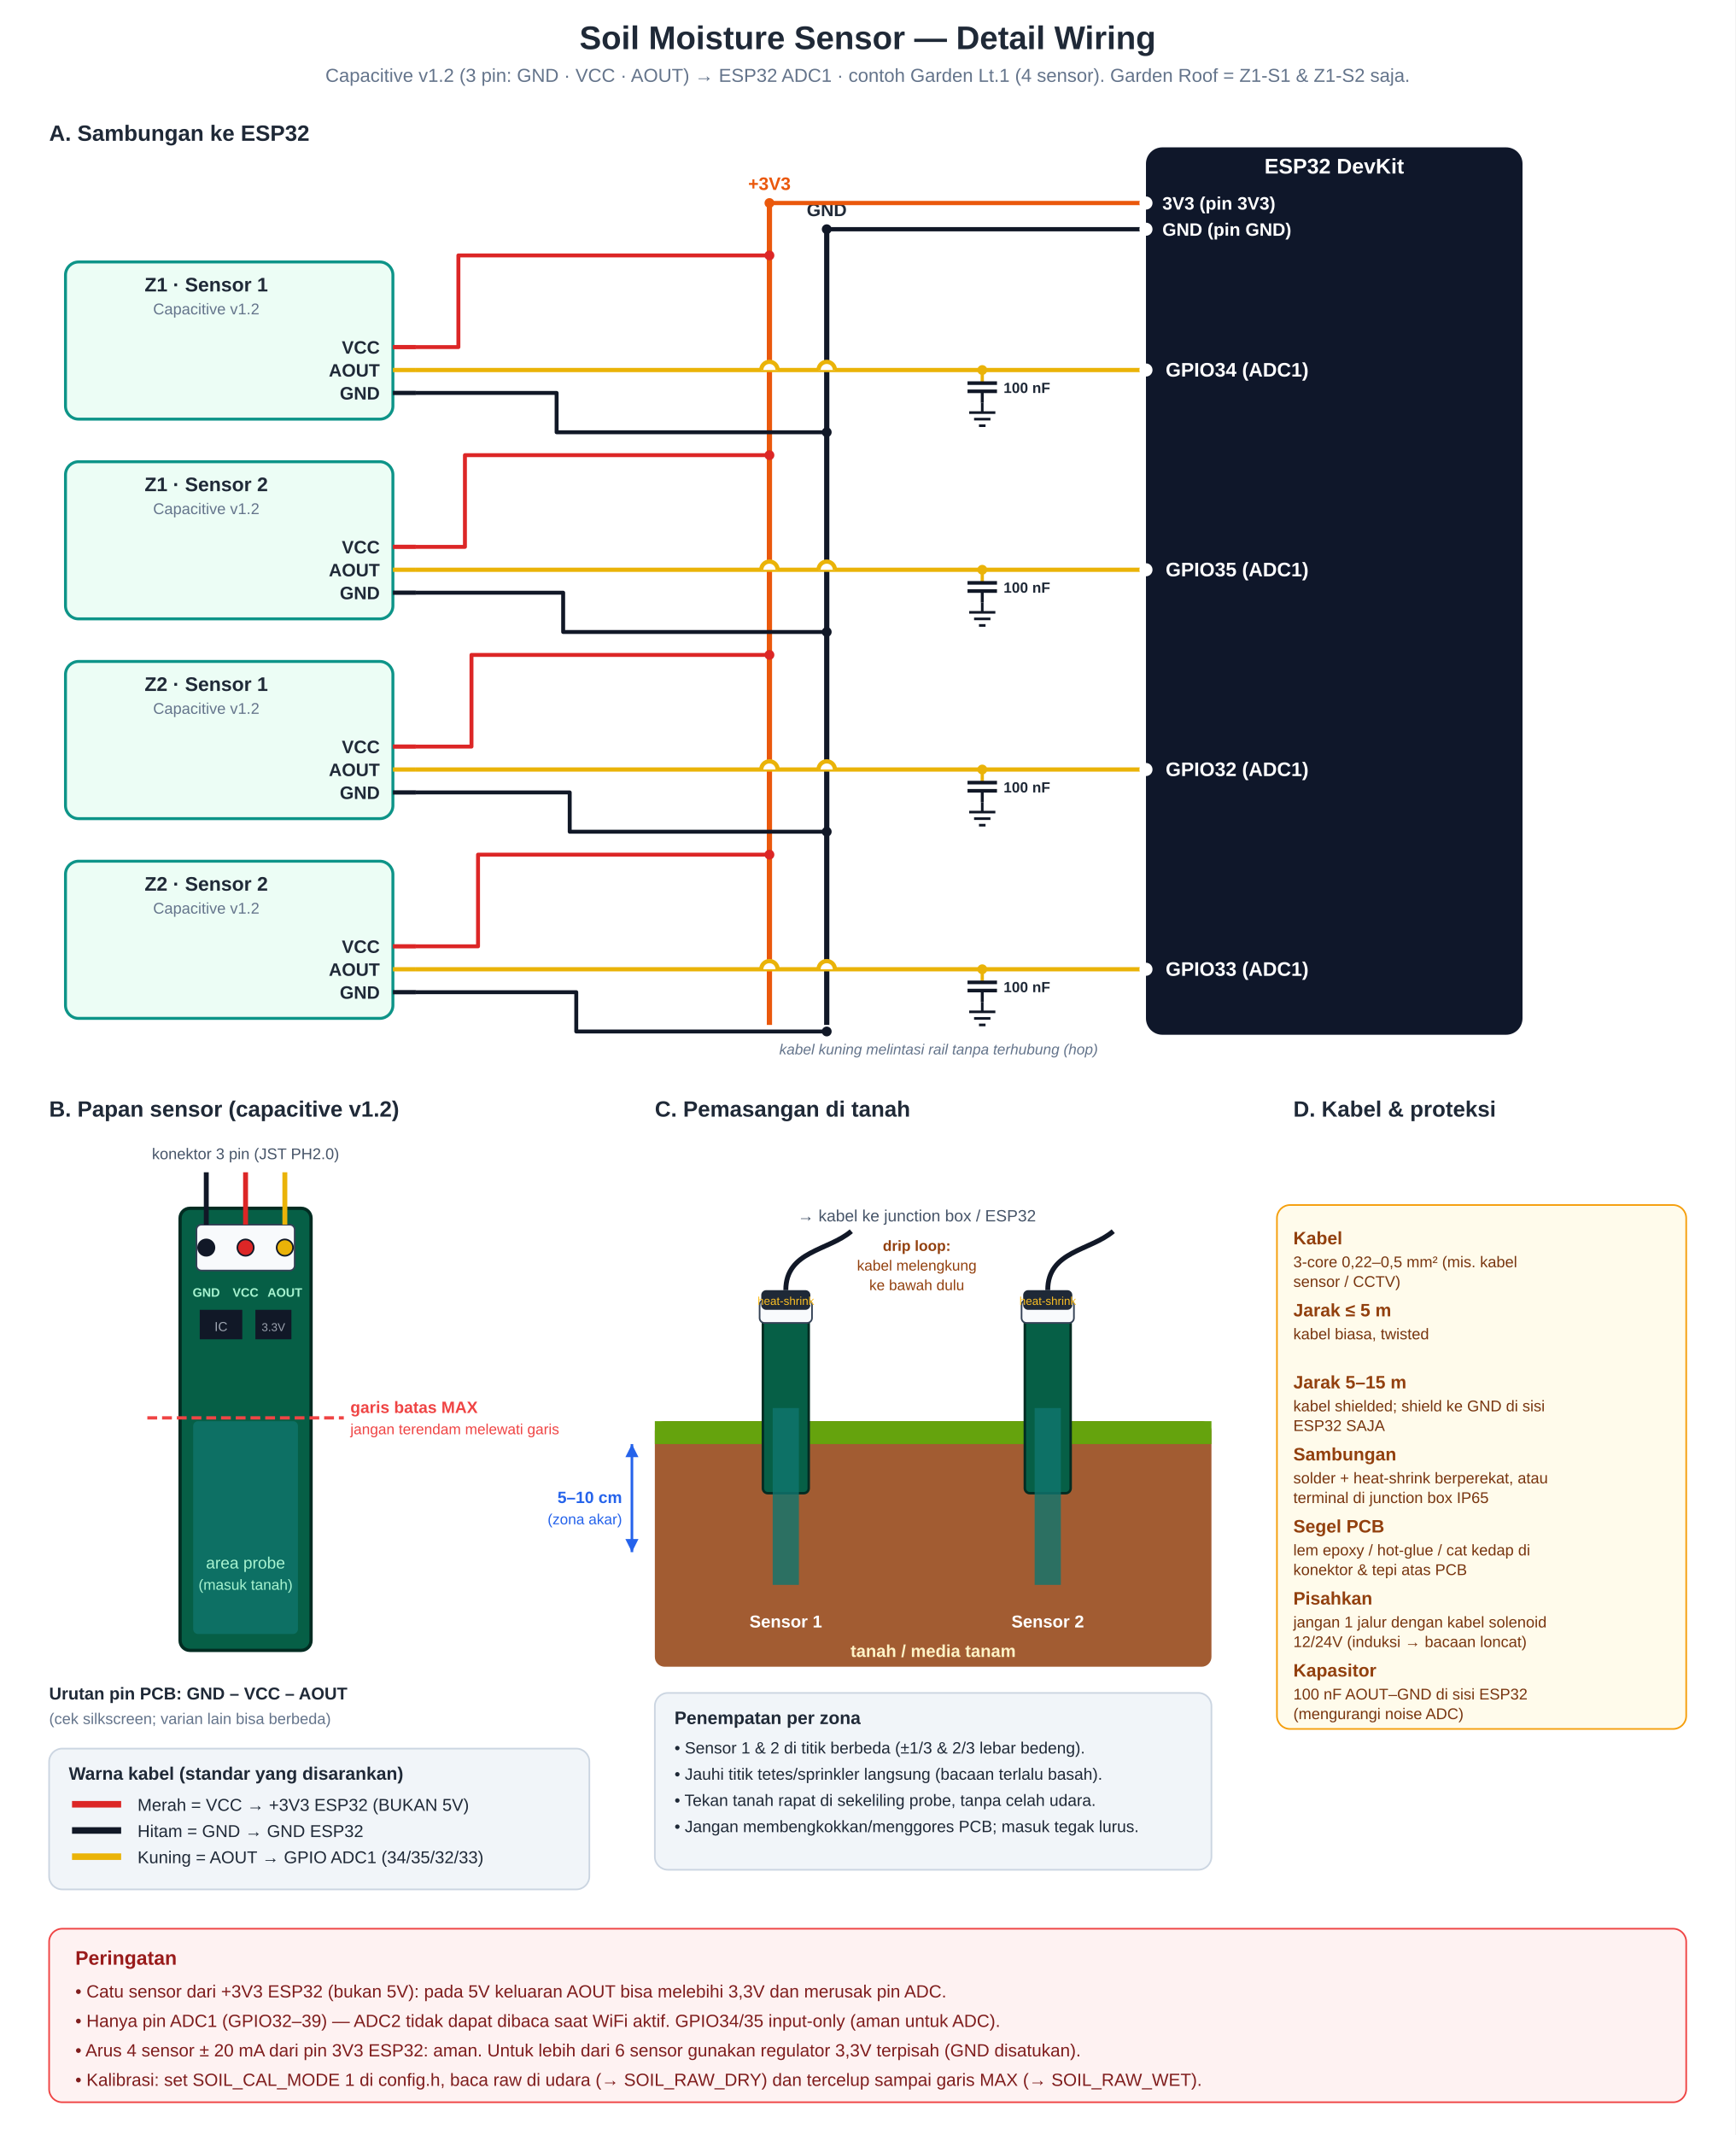
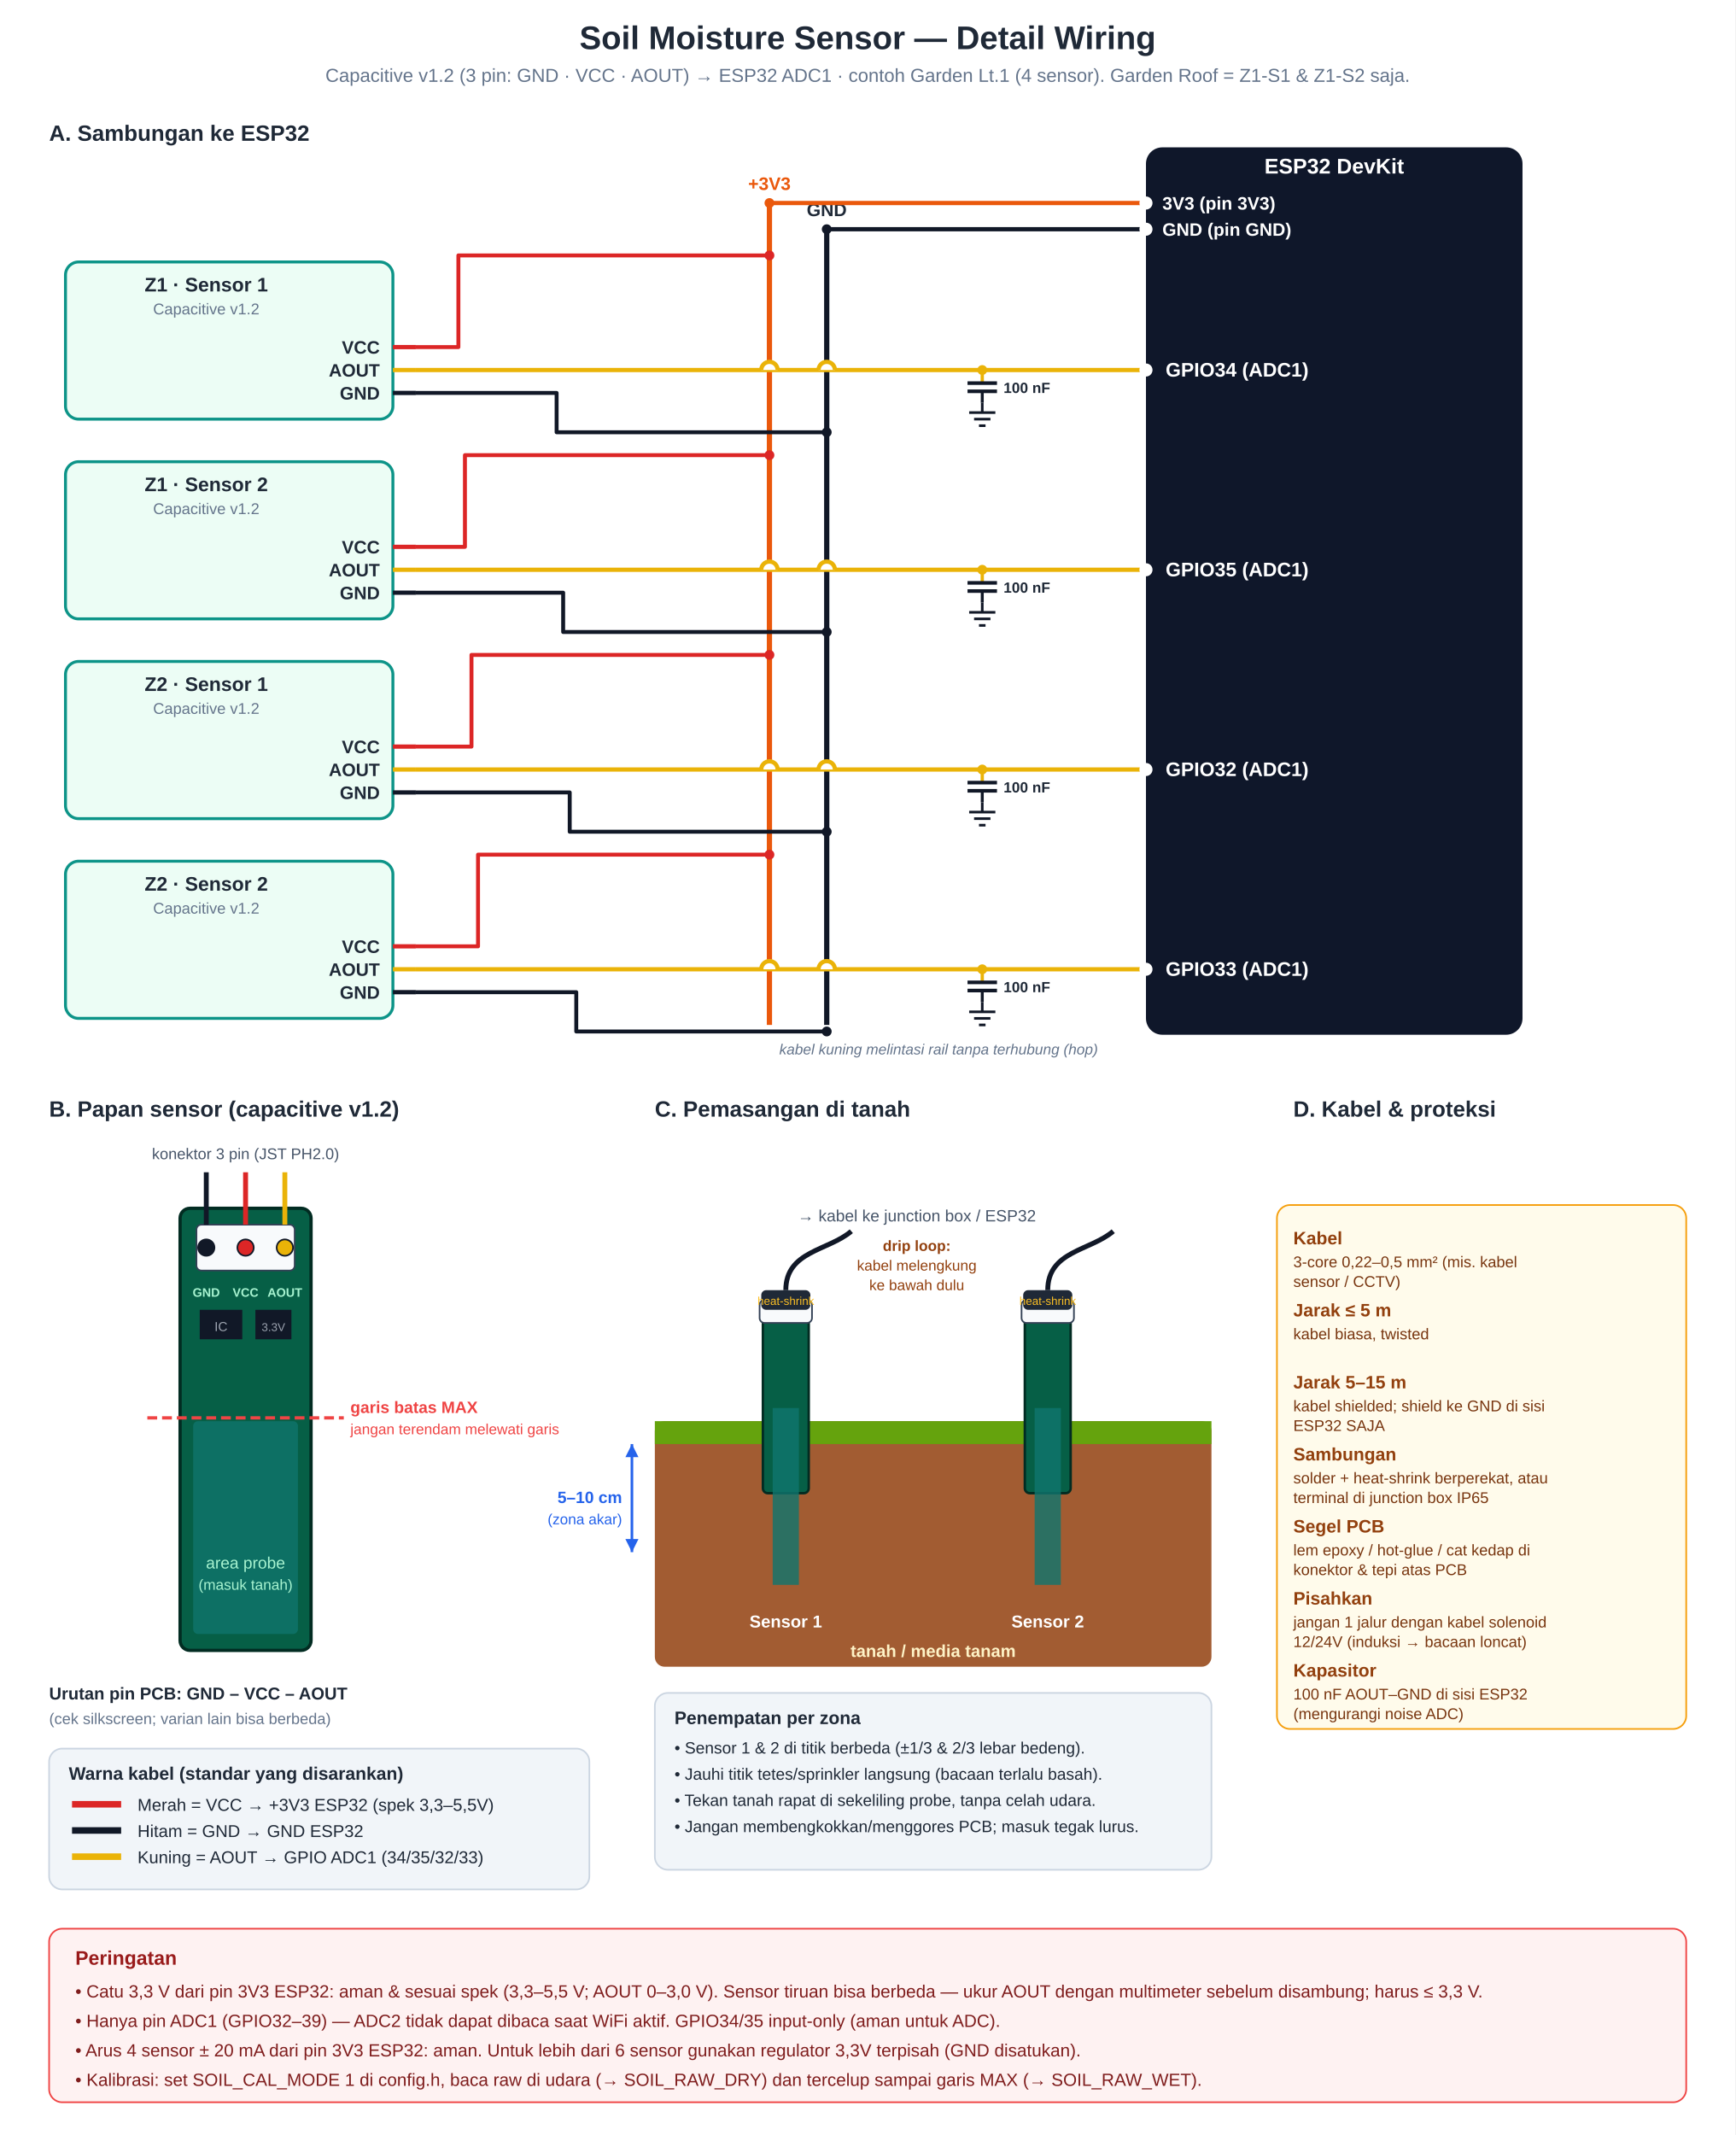
<svg xmlns="http://www.w3.org/2000/svg" viewBox="0 0 1060 1304" width="1060" height="1304" font-family="Arial,Helvetica,sans-serif">
  <rect width="1060" height="1304" fill="#fff" />
  <text x="530" y="30" font-size="20" fill="#1f2937" font-weight="700" text-anchor="middle">Soil Moisture Sensor — Detail Wiring</text>
  <text x="530" y="50" font-size="11.5" fill="#64748b" font-weight="400" text-anchor="middle">Capacitive v1.2 (3 pin: GND · VCC · AOUT) → ESP32 ADC1 · contoh Garden Lt.1 (4 sensor). Garden Roof = Z1-S1 &amp; Z1-S2 saja.</text>
  <text x="30" y="86" font-size="13.5" fill="#1f2937" font-weight="700" text-anchor="start">A. Sambungan ke ESP32</text>
  <line x1="470" y1="124" x2="470" y2="626" stroke="#ea580c" stroke-width="3.2" />
  <text x="470" y="116" font-size="11" fill="#ea580c" font-weight="700" text-anchor="middle">+3V3</text>
  <line x1="505" y1="140" x2="505" y2="626" stroke="#111827" stroke-width="3.2" />
  <text x="505" y="132" font-size="11" fill="#1f2937" font-weight="700" text-anchor="middle">GND</text>
  <rect x="700" y="90" width="230" height="542" rx="10" fill="#0f172a" />
  <text x="815" y="106" font-size="13" fill="#fff" font-weight="700" text-anchor="middle">ESP32 DevKit</text>
  <polyline points="700,124 470,124" fill="none" stroke="#ea580c" stroke-width="2.6" />
  <circle cx="470" cy="124" r="3" fill="#ea580c" />
  <circle cx="700" cy="124" r="4" fill="#fff" />
  <text x="710" y="128" font-size="11" fill="#fff" font-weight="700" text-anchor="start">3V3 (pin 3V3)</text>
  <polyline points="700,140 505,140" fill="none" stroke="#111827" stroke-width="2.6" />
  <circle cx="505" cy="140" r="3" fill="#111827" />
  <circle cx="700" cy="140" r="4" fill="#fff" />
  <text x="710" y="144" font-size="11" fill="#fff" font-weight="700" text-anchor="start">GND (pin GND)</text>
  <rect x="40" y="160" width="200" height="96" rx="8" fill="#ecfdf5" stroke="#0d9488" stroke-width="1.8" />
  <text x="126" y="178" font-size="12" fill="#1f2937" font-weight="700" text-anchor="middle">Z1 · Sensor 1</text>
  <text x="126" y="192" font-size="9.5" fill="#64748b" font-weight="400" text-anchor="middle">Capacitive v1.2</text>
  <text x="232" y="216" font-size="11" fill="#1f2937" font-weight="700" text-anchor="end">VCC</text>
  <line x1="240" y1="212" x2="254" y2="212" stroke="#dc2626" stroke-width="2.6" />
  <text x="232" y="230" font-size="11" fill="#1f2937" font-weight="700" text-anchor="end">AOUT</text>
  <line x1="240" y1="226" x2="254" y2="226" stroke="#eab308" stroke-width="2.6" />
  <text x="232" y="244" font-size="11" fill="#1f2937" font-weight="700" text-anchor="end">GND</text>
  <line x1="240" y1="240" x2="254" y2="240" stroke="#111827" stroke-width="2.6" />
  <polyline points="254,212 280,212 280,156 470,156" fill="none" stroke="#dc2626" stroke-width="2.4" stroke-linejoin="round" />
  <circle cx="470" cy="156" r="3" fill="#dc2626" />
  <polyline points="254,240 340,240 340,264 505,264" fill="none" stroke="#111827" stroke-width="2.4" stroke-linejoin="round" />
  <circle cx="505" cy="264" r="3" fill="#111827" />
  <line x1="254" y1="226" x2="700" y2="226" stroke="#eab308" stroke-width="2.6" />
  <circle cx="700" cy="226" r="4" fill="#fff" />
  <text x="712" y="230" font-size="12" fill="#fff" font-weight="700" text-anchor="start">GPIO34  (ADC1)</text>
  <circle cx="600" cy="226" r="3" fill="#eab308" />
  <line x1="600" y1="226" x2="600" y2="234" stroke="#eab308" stroke-width="2" />
  <line x1="591" y1="234" x2="609" y2="234" stroke="#111827" stroke-width="2.2" />
  <line x1="591" y1="239" x2="609" y2="239" stroke="#111827" stroke-width="2.2" />
  <line x1="600" y1="239" x2="600" y2="246" stroke="#111827" stroke-width="1.8" />
  <g stroke="#111827" stroke-width="1.6">
    <line x1="600" y1="246" x2="600" y2="252" />
    <line x1="592" y1="252" x2="608" y2="252" />
    <line x1="595" y1="256" x2="605" y2="256" />
    <line x1="598" y1="260" x2="602" y2="260" />
  </g>
  <text x="613" y="240" font-size="9" fill="#1f2937" font-weight="700" text-anchor="start">100 nF</text>
  <path d="M465,226 a5,5 0 0 1 10,0" fill="#fff" stroke="#eab308" stroke-width="2.6" />
  <path d="M500,226 a5,5 0 0 1 10,0" fill="#fff" stroke="#eab308" stroke-width="2.6" />
  <rect x="40" y="282" width="200" height="96" rx="8" fill="#ecfdf5" stroke="#0d9488" stroke-width="1.8" />
  <text x="126" y="300" font-size="12" fill="#1f2937" font-weight="700" text-anchor="middle">Z1 · Sensor 2</text>
  <text x="126" y="314" font-size="9.5" fill="#64748b" font-weight="400" text-anchor="middle">Capacitive v1.2</text>
  <text x="232" y="338" font-size="11" fill="#1f2937" font-weight="700" text-anchor="end">VCC</text>
  <line x1="240" y1="334" x2="254" y2="334" stroke="#dc2626" stroke-width="2.6" />
  <text x="232" y="352" font-size="11" fill="#1f2937" font-weight="700" text-anchor="end">AOUT</text>
  <line x1="240" y1="348" x2="254" y2="348" stroke="#eab308" stroke-width="2.6" />
  <text x="232" y="366" font-size="11" fill="#1f2937" font-weight="700" text-anchor="end">GND</text>
  <line x1="240" y1="362" x2="254" y2="362" stroke="#111827" stroke-width="2.6" />
  <polyline points="254,334 284,334 284,278 470,278" fill="none" stroke="#dc2626" stroke-width="2.4" stroke-linejoin="round" />
  <circle cx="470" cy="278" r="3" fill="#dc2626" />
  <polyline points="254,362 344,362 344,386 505,386" fill="none" stroke="#111827" stroke-width="2.4" stroke-linejoin="round" />
  <circle cx="505" cy="386" r="3" fill="#111827" />
  <line x1="254" y1="348" x2="700" y2="348" stroke="#eab308" stroke-width="2.6" />
  <circle cx="700" cy="348" r="4" fill="#fff" />
  <text x="712" y="352" font-size="12" fill="#fff" font-weight="700" text-anchor="start">GPIO35  (ADC1)</text>
  <circle cx="600" cy="348" r="3" fill="#eab308" />
  <line x1="600" y1="348" x2="600" y2="356" stroke="#eab308" stroke-width="2" />
  <line x1="591" y1="356" x2="609" y2="356" stroke="#111827" stroke-width="2.2" />
  <line x1="591" y1="361" x2="609" y2="361" stroke="#111827" stroke-width="2.2" />
  <line x1="600" y1="361" x2="600" y2="368" stroke="#111827" stroke-width="1.8" />
  <g stroke="#111827" stroke-width="1.6">
    <line x1="600" y1="368" x2="600" y2="374" />
    <line x1="592" y1="374" x2="608" y2="374" />
    <line x1="595" y1="378" x2="605" y2="378" />
    <line x1="598" y1="382" x2="602" y2="382" />
  </g>
  <text x="613" y="362" font-size="9" fill="#1f2937" font-weight="700" text-anchor="start">100 nF</text>
  <path d="M465,348 a5,5 0 0 1 10,0" fill="#fff" stroke="#eab308" stroke-width="2.6" />
  <path d="M500,348 a5,5 0 0 1 10,0" fill="#fff" stroke="#eab308" stroke-width="2.6" />
  <rect x="40" y="404" width="200" height="96" rx="8" fill="#ecfdf5" stroke="#0d9488" stroke-width="1.8" />
  <text x="126" y="422" font-size="12" fill="#1f2937" font-weight="700" text-anchor="middle">Z2 · Sensor 1</text>
  <text x="126" y="436" font-size="9.5" fill="#64748b" font-weight="400" text-anchor="middle">Capacitive v1.2</text>
  <text x="232" y="460" font-size="11" fill="#1f2937" font-weight="700" text-anchor="end">VCC</text>
  <line x1="240" y1="456" x2="254" y2="456" stroke="#dc2626" stroke-width="2.6" />
  <text x="232" y="474" font-size="11" fill="#1f2937" font-weight="700" text-anchor="end">AOUT</text>
  <line x1="240" y1="470" x2="254" y2="470" stroke="#eab308" stroke-width="2.6" />
  <text x="232" y="488" font-size="11" fill="#1f2937" font-weight="700" text-anchor="end">GND</text>
  <line x1="240" y1="484" x2="254" y2="484" stroke="#111827" stroke-width="2.6" />
  <polyline points="254,456 288,456 288,400 470,400" fill="none" stroke="#dc2626" stroke-width="2.4" stroke-linejoin="round" />
  <circle cx="470" cy="400" r="3" fill="#dc2626" />
  <polyline points="254,484 348,484 348,508 505,508" fill="none" stroke="#111827" stroke-width="2.4" stroke-linejoin="round" />
  <circle cx="505" cy="508" r="3" fill="#111827" />
  <line x1="254" y1="470" x2="700" y2="470" stroke="#eab308" stroke-width="2.6" />
  <circle cx="700" cy="470" r="4" fill="#fff" />
  <text x="712" y="474" font-size="12" fill="#fff" font-weight="700" text-anchor="start">GPIO32  (ADC1)</text>
  <circle cx="600" cy="470" r="3" fill="#eab308" />
  <line x1="600" y1="470" x2="600" y2="478" stroke="#eab308" stroke-width="2" />
  <line x1="591" y1="478" x2="609" y2="478" stroke="#111827" stroke-width="2.2" />
  <line x1="591" y1="483" x2="609" y2="483" stroke="#111827" stroke-width="2.2" />
  <line x1="600" y1="483" x2="600" y2="490" stroke="#111827" stroke-width="1.8" />
  <g stroke="#111827" stroke-width="1.6">
    <line x1="600" y1="490" x2="600" y2="496" />
    <line x1="592" y1="496" x2="608" y2="496" />
    <line x1="595" y1="500" x2="605" y2="500" />
    <line x1="598" y1="504" x2="602" y2="504" />
  </g>
  <text x="613" y="484" font-size="9" fill="#1f2937" font-weight="700" text-anchor="start">100 nF</text>
  <path d="M465,470 a5,5 0 0 1 10,0" fill="#fff" stroke="#eab308" stroke-width="2.6" />
  <path d="M500,470 a5,5 0 0 1 10,0" fill="#fff" stroke="#eab308" stroke-width="2.6" />
  <rect x="40" y="526" width="200" height="96" rx="8" fill="#ecfdf5" stroke="#0d9488" stroke-width="1.8" />
  <text x="126" y="544" font-size="12" fill="#1f2937" font-weight="700" text-anchor="middle">Z2 · Sensor 2</text>
  <text x="126" y="558" font-size="9.5" fill="#64748b" font-weight="400" text-anchor="middle">Capacitive v1.2</text>
  <text x="232" y="582" font-size="11" fill="#1f2937" font-weight="700" text-anchor="end">VCC</text>
  <line x1="240" y1="578" x2="254" y2="578" stroke="#dc2626" stroke-width="2.6" />
  <text x="232" y="596" font-size="11" fill="#1f2937" font-weight="700" text-anchor="end">AOUT</text>
  <line x1="240" y1="592" x2="254" y2="592" stroke="#eab308" stroke-width="2.6" />
  <text x="232" y="610" font-size="11" fill="#1f2937" font-weight="700" text-anchor="end">GND</text>
  <line x1="240" y1="606" x2="254" y2="606" stroke="#111827" stroke-width="2.6" />
  <polyline points="254,578 292,578 292,522 470,522" fill="none" stroke="#dc2626" stroke-width="2.4" stroke-linejoin="round" />
  <circle cx="470" cy="522" r="3" fill="#dc2626" />
  <polyline points="254,606 352,606 352,630 505,630" fill="none" stroke="#111827" stroke-width="2.4" stroke-linejoin="round" />
  <circle cx="505" cy="630" r="3" fill="#111827" />
  <line x1="254" y1="592" x2="700" y2="592" stroke="#eab308" stroke-width="2.6" />
  <circle cx="700" cy="592" r="4" fill="#fff" />
  <text x="712" y="596" font-size="12" fill="#fff" font-weight="700" text-anchor="start">GPIO33  (ADC1)</text>
  <circle cx="600" cy="592" r="3" fill="#eab308" />
  <line x1="600" y1="592" x2="600" y2="600" stroke="#eab308" stroke-width="2" />
  <line x1="591" y1="600" x2="609" y2="600" stroke="#111827" stroke-width="2.2" />
  <line x1="591" y1="605" x2="609" y2="605" stroke="#111827" stroke-width="2.2" />
  <line x1="600" y1="605" x2="600" y2="612" stroke="#111827" stroke-width="1.8" />
  <g stroke="#111827" stroke-width="1.6">
    <line x1="600" y1="612" x2="600" y2="618" />
    <line x1="592" y1="618" x2="608" y2="618" />
    <line x1="595" y1="622" x2="605" y2="622" />
    <line x1="598" y1="626" x2="602" y2="626" />
  </g>
  <text x="613" y="606" font-size="9" fill="#1f2937" font-weight="700" text-anchor="start">100 nF</text>
  <path d="M465,592 a5,5 0 0 1 10,0" fill="#fff" stroke="#eab308" stroke-width="2.6" />
  <path d="M500,592 a5,5 0 0 1 10,0" fill="#fff" stroke="#eab308" stroke-width="2.6" />
  <text x="476" y="644" font-size="9" fill="#64748b" font-weight="400" text-anchor="start" font-style="italic">kabel kuning melintasi rail tanpa terhubung (hop)</text>
  <text x="30" y="682" font-size="13.5" fill="#1f2937" font-weight="700" text-anchor="start">B. Papan sensor (capacitive v1.2)</text>
  <text x="400" y="682" font-size="13.5" fill="#1f2937" font-weight="700" text-anchor="start">C. Pemasangan di tanah</text>
  <text x="790" y="682" font-size="13.5" fill="#1f2937" font-weight="700" text-anchor="start">D. Kabel &amp; proteksi</text>
  <rect x="110" y="738" width="80" height="270" rx="6" fill="#065f46" stroke="#022c22" stroke-width="2" />
  <rect x="118" y="868" width="64" height="130" rx="3" fill="#0f766e" opacity=".75" />
  <line x1="90" y1="866" x2="210" y2="866" stroke="#ef4444" stroke-width="2" stroke-dasharray="6 3" />
  <text x="214" y="863" font-size="10" fill="#ef4444" font-weight="700" text-anchor="start">garis batas MAX</text>
  <text x="214" y="876" font-size="9" fill="#ef4444" font-weight="400" text-anchor="start">jangan terendam melewati garis</text>
  <text x="150" y="958" font-size="10" fill="#a7f3d0" font-weight="400" text-anchor="middle">area probe</text>
  <text x="150" y="971" font-size="9" fill="#a7f3d0" font-weight="400" text-anchor="middle">(masuk tanah)</text>
  <rect x="122" y="800" width="26" height="18" fill="#111827" />
  <text x="135" y="813" font-size="8" fill="#9ca3af" font-weight="400" text-anchor="middle">IC</text>
  <rect x="156" y="800" width="22" height="18" fill="#111827" />
  <text x="167" y="813" font-size="7" fill="#9ca3af" font-weight="400" text-anchor="middle">3.3V</text>
  <rect x="120" y="748" width="60" height="28" rx="3" fill="#f8fafc" stroke="#334155" />
  <circle cx="126" cy="762" r="5" fill="#111827" stroke="#111827" />
  <text x="126" y="792" font-size="7.5" fill="#a7f3d0" font-weight="700" text-anchor="middle">GND</text>
  <line x1="126" y1="748" x2="126" y2="716" stroke="#111827" stroke-width="3" />
  <circle cx="150" cy="762" r="5" fill="#dc2626" stroke="#111827" />
  <text x="150" y="792" font-size="7.5" fill="#a7f3d0" font-weight="700" text-anchor="middle">VCC</text>
  <line x1="150" y1="748" x2="150" y2="716" stroke="#dc2626" stroke-width="3" />
  <circle cx="174" cy="762" r="5" fill="#eab308" stroke="#111827" />
  <text x="174" y="792" font-size="7.5" fill="#a7f3d0" font-weight="700" text-anchor="middle">AOUT</text>
  <line x1="174" y1="748" x2="174" y2="716" stroke="#eab308" stroke-width="3" />
  <text x="150" y="708" font-size="9.5" fill="#475569" font-weight="400" text-anchor="middle">konektor 3 pin (JST PH2.0)</text>
  <text x="30" y="1038" font-size="10.5" fill="#1f2937" font-weight="700" text-anchor="start">Urutan pin PCB: GND – VCC – AOUT</text>
  <text x="30" y="1053" font-size="9.5" fill="#64748b" font-weight="400" text-anchor="start">(cek silkscreen; varian lain bisa berbeda)</text>
  <rect x="30" y="1068" width="330" height="86" rx="8" fill="#f1f5f9" stroke="#cbd5e1" />
  <text x="42" y="1087" font-size="11" fill="#1f2937" font-weight="700" text-anchor="start">Warna kabel (standar yang disarankan)</text>
  <line x1="44" y1="1102" x2="74" y2="1102" stroke="#dc2626" stroke-width="4" />
-   <text x="84" y="1106" font-size="10.5" fill="#1f2937" font-weight="400" text-anchor="start">Merah  = VCC  → +3V3 ESP32 (BUKAN 5V)</text>
+   <text x="84" y="1106" font-size="10.5" fill="#1f2937" font-weight="400" text-anchor="start">Merah  = VCC  → +3V3 ESP32 (spek 3,3–5,5V)</text>
  <line x1="44" y1="1118" x2="74" y2="1118" stroke="#111827" stroke-width="4" />
  <text x="84" y="1122" font-size="10.5" fill="#1f2937" font-weight="400" text-anchor="start">Hitam  = GND  → GND ESP32</text>
  <line x1="44" y1="1134" x2="74" y2="1134" stroke="#eab308" stroke-width="4" />
  <text x="84" y="1138" font-size="10.5" fill="#1f2937" font-weight="400" text-anchor="start">Kuning = AOUT → GPIO ADC1 (34/35/32/33)</text>
  <rect x="400" y="868" width="340" height="150" rx="6" fill="#92400e" opacity=".85" />
  <rect x="400" y="868" width="340" height="14" fill="#65a30d" />
  <text x="570" y="1012" font-size="10.5" fill="#fef3c7" font-weight="700" text-anchor="middle">tanah / media tanam</text>
  <rect x="466" y="800" width="28" height="112" rx="3" fill="#065f46" stroke="#022c22" stroke-width="1.5" />
  <rect x="472" y="860" width="16" height="108" fill="#0f766e" opacity=".8" />
  <rect x="464" y="794" width="32" height="14" rx="3" fill="#f8fafc" stroke="#334155" />
  <rect x="465" y="788" width="30" height="12" rx="3" fill="#1f2937" />
  <text x="480" y="797" font-size="7" fill="#fbbf24" font-weight="400" text-anchor="middle">heat-shrink</text>
  <path d="M480,788 C480,764 506,764 520,752" fill="none" stroke="#111827" stroke-width="3" />
  <text x="480" y="994" font-size="10.5" fill="#fff" font-weight="700" text-anchor="middle">Sensor 1</text>
  <rect x="626" y="800" width="28" height="112" rx="3" fill="#065f46" stroke="#022c22" stroke-width="1.5" />
  <rect x="632" y="860" width="16" height="108" fill="#0f766e" opacity=".8" />
  <rect x="624" y="794" width="32" height="14" rx="3" fill="#f8fafc" stroke="#334155" />
  <rect x="625" y="788" width="30" height="12" rx="3" fill="#1f2937" />
  <text x="640" y="797" font-size="7" fill="#fbbf24" font-weight="400" text-anchor="middle">heat-shrink</text>
  <path d="M640,788 C640,764 666,764 680,752" fill="none" stroke="#111827" stroke-width="3" />
  <text x="640" y="994" font-size="10.5" fill="#fff" font-weight="700" text-anchor="middle">Sensor 2</text>
  <text x="560" y="746" font-size="10" fill="#475569" font-weight="400" text-anchor="middle">→ kabel ke junction box / ESP32</text>
  <text x="560" y="764" font-size="9" fill="#92400e" font-weight="700" text-anchor="middle">drip loop:</text>
  <text x="560" y="776" font-size="9" fill="#92400e" font-weight="400" text-anchor="middle">kabel melengkung</text>
  <text x="560" y="788" font-size="9" fill="#92400e" font-weight="400" text-anchor="middle">ke bawah dulu</text>
  <line x1="386" y1="882" x2="386" y2="948" stroke="#2563eb" stroke-width="1.6" />
  <polygon points="386,882 382,890 390,890" fill="#2563eb" />
  <polygon points="386,948 382,940 390,940" fill="#2563eb" />
  <text x="380" y="918" font-size="10" fill="#2563eb" font-weight="700" text-anchor="end">5–10 cm</text>
  <text x="380" y="931" font-size="9" fill="#2563eb" font-weight="400" text-anchor="end">(zona akar)</text>
  <rect x="400" y="1034" width="340" height="108" rx="8" fill="#f1f5f9" stroke="#cbd5e1" />
  <text x="412" y="1053" font-size="11" fill="#1f2937" font-weight="700" text-anchor="start">Penempatan per zona</text>
  <text x="412" y="1071" font-size="10" fill="#1f2937" font-weight="400" text-anchor="start">• Sensor 1 &amp; 2 di titik berbeda (±1/3 &amp; 2/3 lebar bedeng).</text>
  <text x="412" y="1087" font-size="10" fill="#1f2937" font-weight="400" text-anchor="start">• Jauhi titik tetes/sprinkler langsung (bacaan terlalu basah).</text>
  <text x="412" y="1103" font-size="10" fill="#1f2937" font-weight="400" text-anchor="start">• Tekan tanah rapat di sekeliling probe, tanpa celah udara.</text>
  <text x="412" y="1119" font-size="10" fill="#1f2937" font-weight="400" text-anchor="start">• Jangan membengkokkan/menggores PCB; masuk tegak lurus.</text>
  <rect x="780" y="736" width="250" height="320" rx="8" fill="#fffbeb" stroke="#f59e0b" />
  <text x="790" y="760" font-size="11" fill="#92400e" font-weight="700" text-anchor="start">Kabel</text>
  <text x="790" y="774" font-size="9.5" fill="#78350f" font-weight="400" text-anchor="start">3-core 0,22–0,5 mm² (mis. kabel</text>
  <text x="790" y="786" font-size="9.5" fill="#78350f" font-weight="400" text-anchor="start">sensor / CCTV)</text>
  <text x="790" y="804" font-size="11" fill="#92400e" font-weight="700" text-anchor="start">Jarak ≤ 5 m</text>
  <text x="790" y="818" font-size="9.5" fill="#78350f" font-weight="400" text-anchor="start">kabel biasa, twisted</text>
  <text x="790" y="848" font-size="11" fill="#92400e" font-weight="700" text-anchor="start">Jarak 5–15 m</text>
  <text x="790" y="862" font-size="9.5" fill="#78350f" font-weight="400" text-anchor="start">kabel shielded; shield ke GND di sisi</text>
  <text x="790" y="874" font-size="9.5" fill="#78350f" font-weight="400" text-anchor="start">ESP32 SAJA</text>
  <text x="790" y="892" font-size="11" fill="#92400e" font-weight="700" text-anchor="start">Sambungan</text>
  <text x="790" y="906" font-size="9.5" fill="#78350f" font-weight="400" text-anchor="start">solder + heat-shrink berperekat, atau</text>
  <text x="790" y="918" font-size="9.5" fill="#78350f" font-weight="400" text-anchor="start">terminal di junction box IP65</text>
  <text x="790" y="936" font-size="11" fill="#92400e" font-weight="700" text-anchor="start">Segel PCB</text>
  <text x="790" y="950" font-size="9.5" fill="#78350f" font-weight="400" text-anchor="start">lem epoxy / hot-glue / cat kedap di</text>
  <text x="790" y="962" font-size="9.5" fill="#78350f" font-weight="400" text-anchor="start">konektor &amp; tepi atas PCB</text>
  <text x="790" y="980" font-size="11" fill="#92400e" font-weight="700" text-anchor="start">Pisahkan</text>
  <text x="790" y="994" font-size="9.5" fill="#78350f" font-weight="400" text-anchor="start">jangan 1 jalur dengan kabel solenoid</text>
  <text x="790" y="1006" font-size="9.5" fill="#78350f" font-weight="400" text-anchor="start">12/24V (induksi → bacaan loncat)</text>
  <text x="790" y="1024" font-size="11" fill="#92400e" font-weight="700" text-anchor="start">Kapasitor</text>
  <text x="790" y="1038" font-size="9.5" fill="#78350f" font-weight="400" text-anchor="start">100 nF AOUT–GND di sisi ESP32</text>
  <text x="790" y="1050" font-size="9.5" fill="#78350f" font-weight="400" text-anchor="start">(mengurangi noise ADC)</text>
  <rect x="30" y="1178" width="1000" height="106" rx="8" fill="#fef2f2" stroke="#ef4444" />
  <text x="46" y="1200" font-size="12" fill="#991b1b" font-weight="700" text-anchor="start">Peringatan</text>
-   <text x="46" y="1220" font-size="10.8" fill="#7f1d1d" font-weight="400" text-anchor="start">• Catu sensor dari +3V3 ESP32 (bukan 5V): pada 5V keluaran AOUT bisa melebihi 3,3V dan merusak pin ADC.</text>
+   <text x="46" y="1220" font-size="10.8" fill="#7f1d1d" font-weight="400" text-anchor="start">• Catu 3,3 V dari pin 3V3 ESP32: aman &amp; sesuai spek (3,3–5,5 V; AOUT 0–3,0 V). Sensor tiruan bisa berbeda — ukur AOUT dengan multimeter sebelum disambung; harus ≤ 3,3 V.</text>
  <text x="46" y="1238" font-size="10.8" fill="#7f1d1d" font-weight="400" text-anchor="start">• Hanya pin ADC1 (GPIO32–39) — ADC2 tidak dapat dibaca saat WiFi aktif. GPIO34/35 input-only (aman untuk ADC).</text>
  <text x="46" y="1256" font-size="10.8" fill="#7f1d1d" font-weight="400" text-anchor="start">• Arus 4 sensor ± 20 mA dari pin 3V3 ESP32: aman. Untuk lebih dari 6 sensor gunakan regulator 3,3V terpisah (GND disatukan).</text>
  <text x="46" y="1274" font-size="10.8" fill="#7f1d1d" font-weight="400" text-anchor="start">• Kalibrasi: set SOIL_CAL_MODE 1 di config.h, baca raw di udara (→ SOIL_RAW_DRY) dan tercelup sampai garis MAX (→ SOIL_RAW_WET).</text>
</svg>
